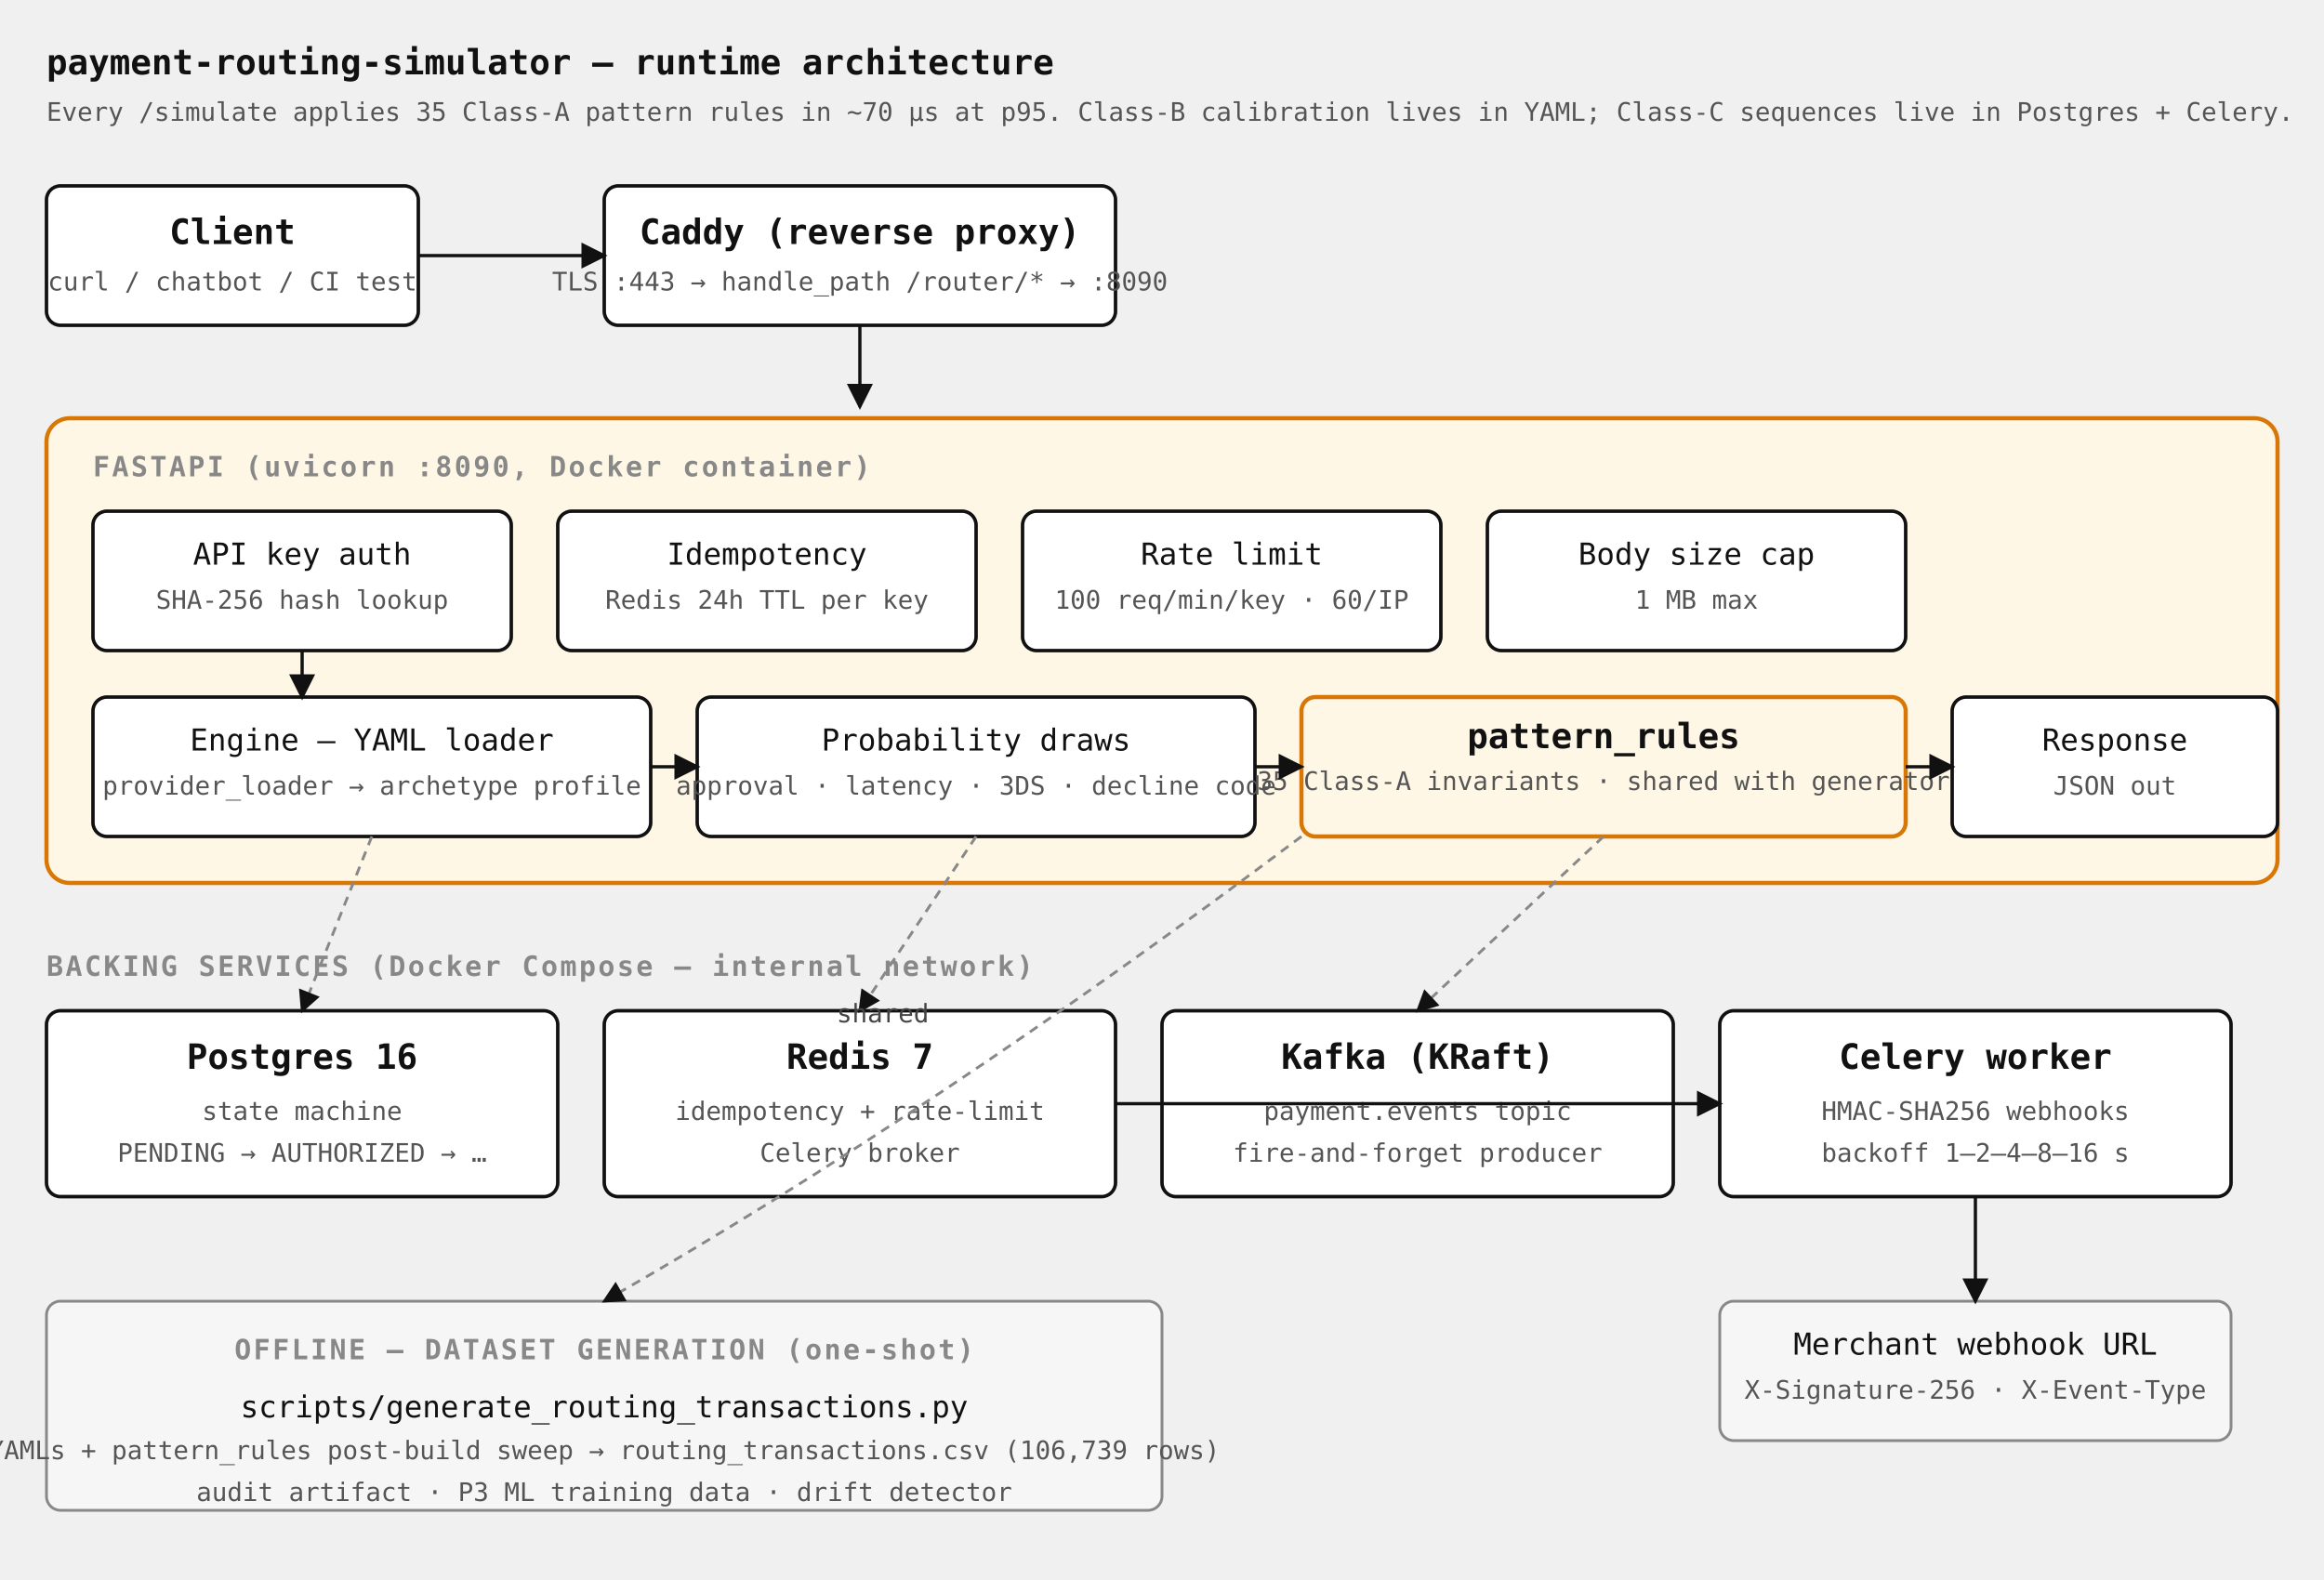
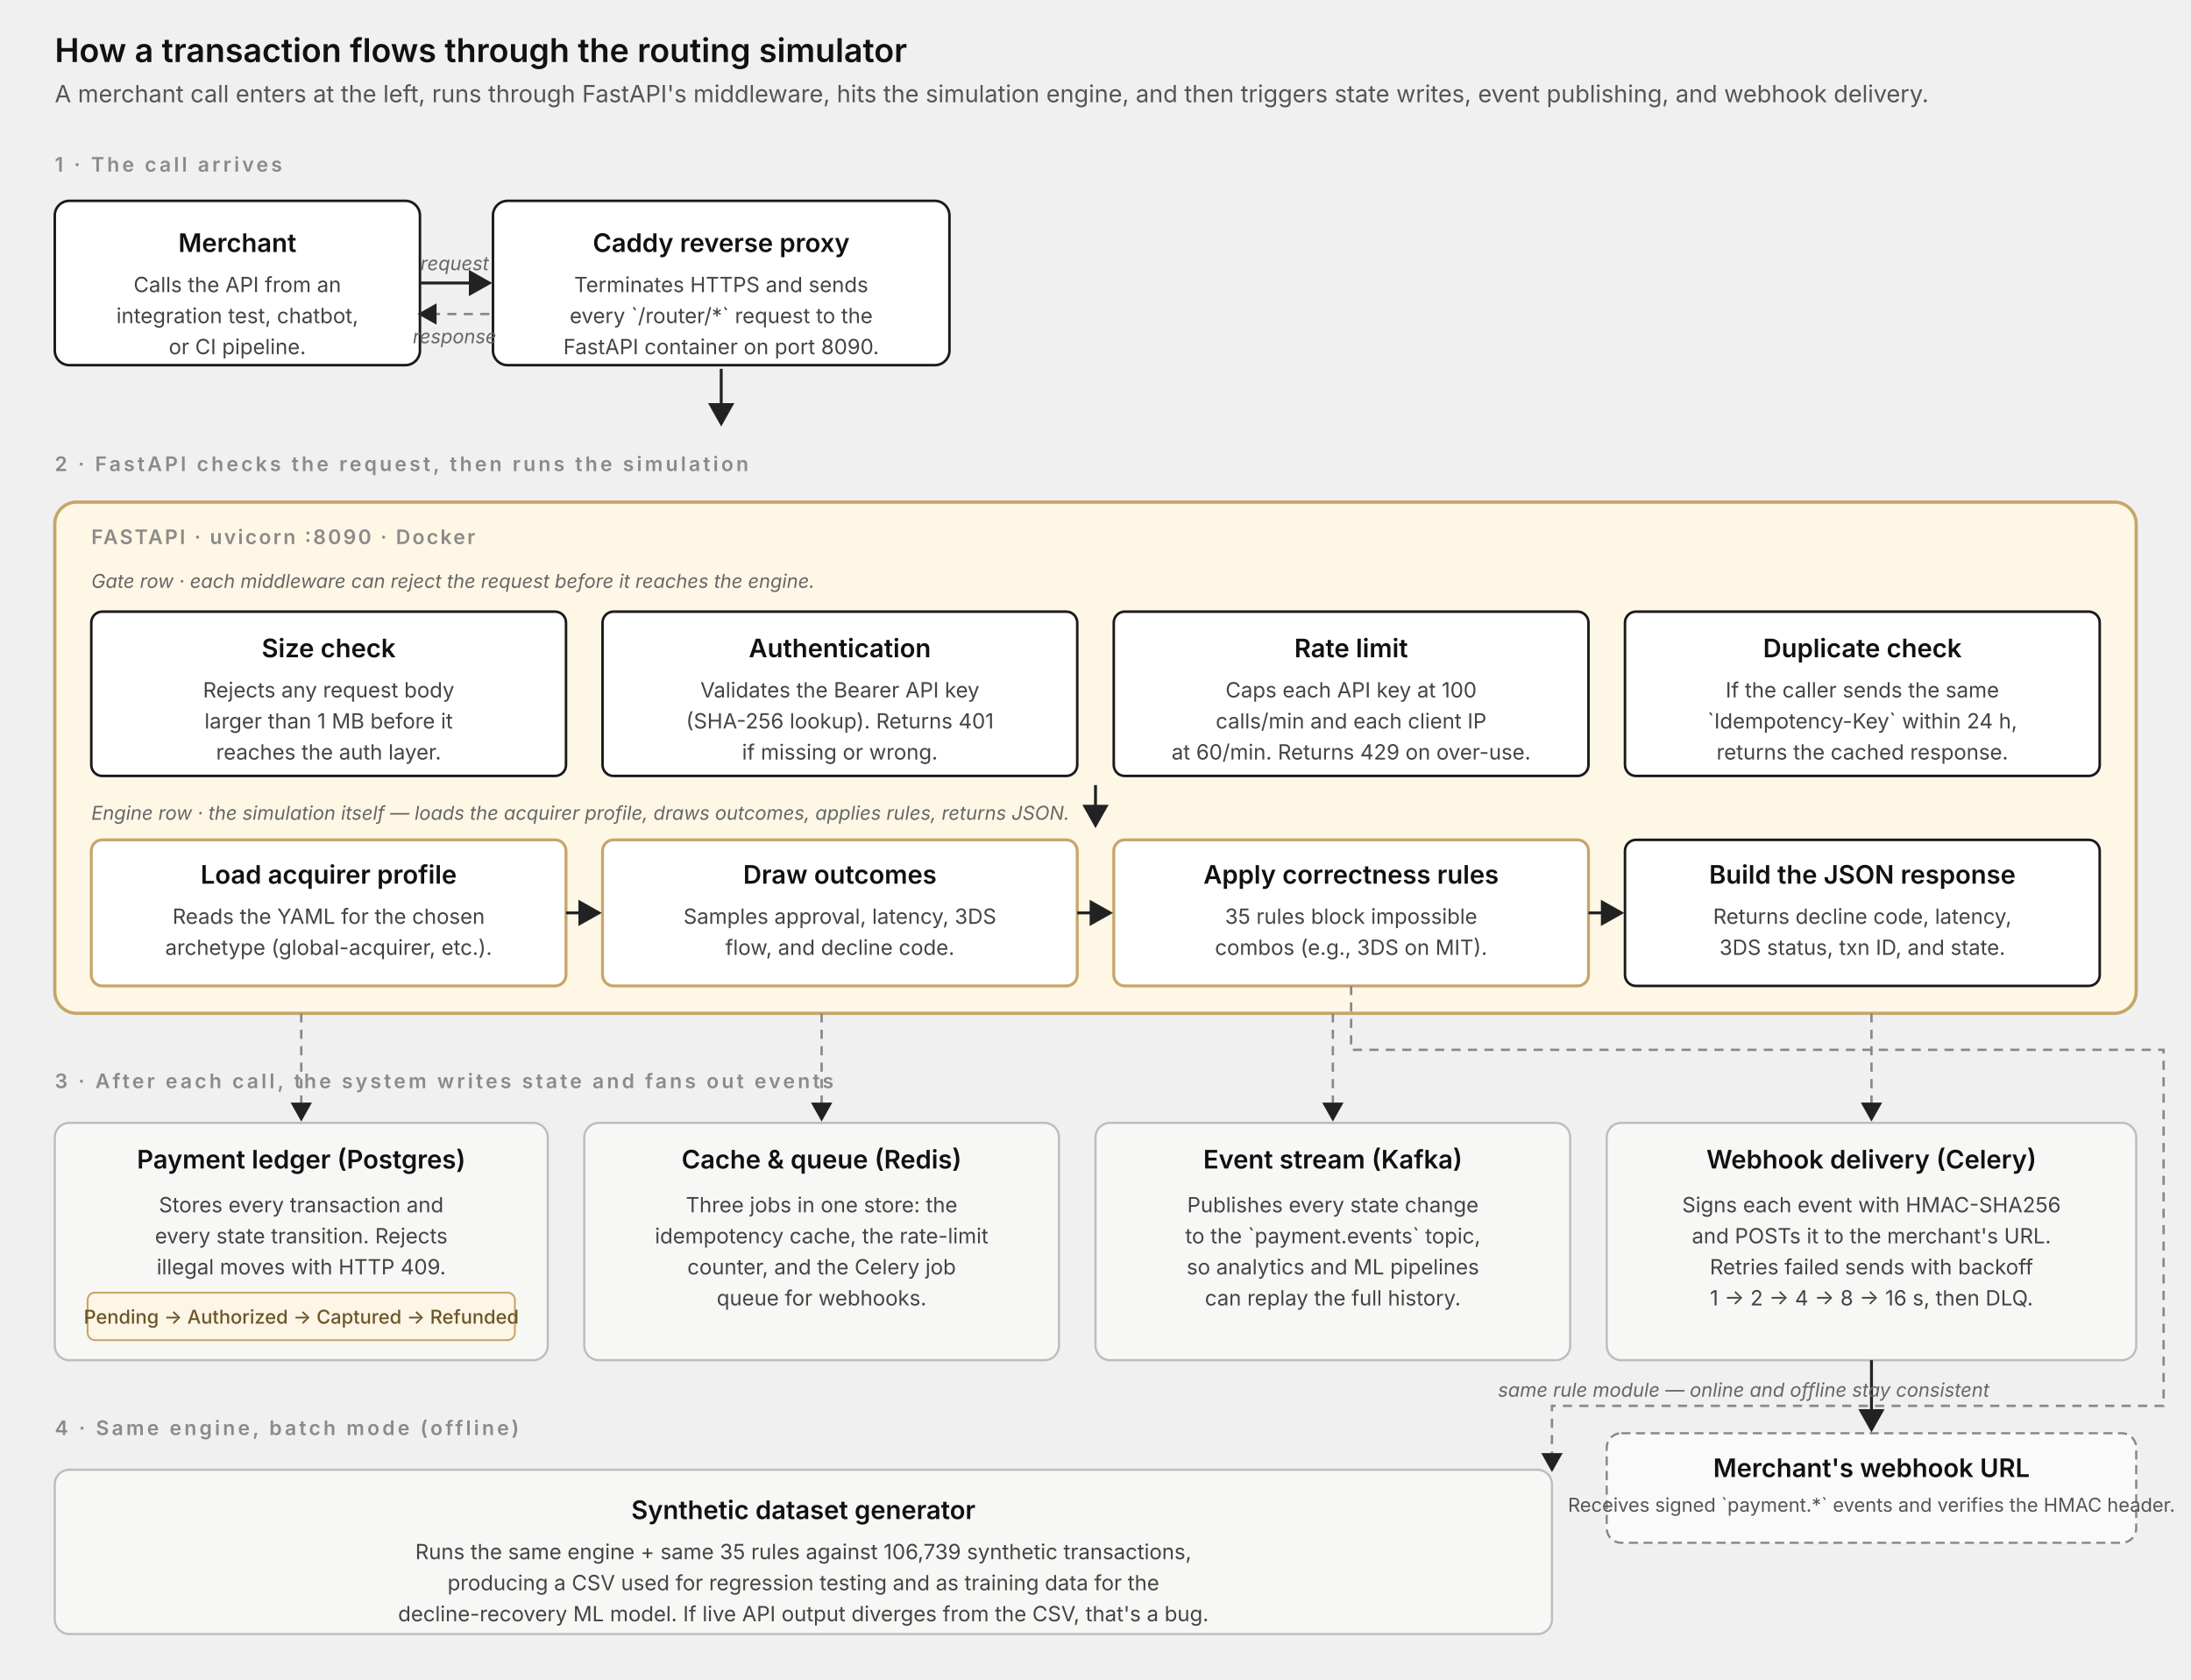
- <svg xmlns="http://www.w3.org/2000/svg" viewBox="0 0 1000 680" font-family="ui-monospace, SFMono-Regular, Menlo, Consolas, monospace">
+ <svg xmlns="http://www.w3.org/2000/svg" viewBox="0 0 1200 920" font-family="Inter, ui-sans-serif, system-ui, -apple-system, Segoe UI, Roboto, sans-serif">
  <style>
-     .box { fill: #fff; stroke: #111; stroke-width: 1.5; }
-     .box-accent { fill: #fff7e6; stroke: #d97706; stroke-width: 1.8; }
-     .box-muted { fill: #f6f6f6; stroke: #888; stroke-width: 1.2; }
-     .label { font-size: 13px; fill: #111; }
-     .sub { font-size: 11px; fill: #555; }
-     .title { font-size: 15px; font-weight: 600; fill: #111; }
-     .section-title { font-size: 12px; fill: #888; font-weight: 600; letter-spacing: 0.08em; }
-     .arrow { fill: none; stroke: #111; stroke-width: 1.4; marker-end: url(#arrow); }
-     .arrow-dash { fill: none; stroke: #888; stroke-width: 1.2; stroke-dasharray: 4 3; marker-end: url(#arrow); }
-     .pill { fill: #fff7e6; stroke: #d97706; stroke-width: 1; }
-     .caption { font-size: 11px; fill: #444; }
+     .title { font-size: 18px; font-weight: 600; fill: #111; }
+     .subtitle { font-size: 13px; fill: #555; }
+     .section-label { font-size: 11px; fill: #8a8a8a; font-weight: 600; letter-spacing: 0.14em; text-transform: uppercase; }
+     .box { fill: #ffffff; stroke: #1a1a1a; stroke-width: 1.4; }
+     .box-accent { fill: #fff7e6; stroke: #c6a668; stroke-width: 1.8; }
+     .box-soft { fill: #f7f7f5; stroke: #bdbdbd; stroke-width: 1.2; }
+     .box-engine { fill: #ffffff; stroke: #c6a668; stroke-width: 1.6; }
+     .box-outside { fill: #fafafa; stroke: #888; stroke-width: 1.2; stroke-dasharray: 5 3; }
+     .box-title { font-size: 14px; font-weight: 600; fill: #111; }
+     .box-desc { font-size: 11.5px; fill: #444; }
+     .box-desc-small { font-size: 10.5px; fill: #555; }
+     .arrow { fill: none; stroke: #222; stroke-width: 1.6; marker-end: url(#arrow); }
+     .arrow-dashed { fill: none; stroke: #888; stroke-width: 1.3; stroke-dasharray: 5 4; marker-end: url(#arrow); }
+     .flow-label { font-size: 10.5px; fill: #666; font-style: italic; }
+     .pill { fill: #fdf5e6; stroke: #c6a668; stroke-width: 1; }
+     .pill-text { font-size: 10.5px; fill: #6b5626; font-weight: 500; }
  </style>
  <defs>
-     <marker id="arrow" markerWidth="8" markerHeight="8" refX="7" refY="4" orient="auto" markerUnits="strokeWidth">
-       <path d="M0,0 L8,4 L0,8 z" fill="#111" />
+     <marker id="arrow" markerWidth="9" markerHeight="9" refX="7" refY="4.5" orient="auto" markerUnits="strokeWidth">
+       <path d="M0,0 L8,4.5 L0,9 z" fill="#222" />
    </marker>
  </defs>
-   <text x="20" y="32" class="title">payment-routing-simulator — runtime architecture</text>
-   <text x="20" y="52" class="sub">Every /simulate applies 35 Class-A pattern rules in ~70 µs at p95. Class-B calibration lives in YAML; Class-C sequences live in Postgres + Celery.</text>
-   <rect x="20" y="80" width="160" height="60" rx="6" class="box" />
-   <text x="100" y="105" text-anchor="middle" class="title">Client</text>
-   <text x="100" y="125" text-anchor="middle" class="sub">curl / chatbot / CI test</text>
-   <rect x="260" y="80" width="220" height="60" rx="6" class="box" />
-   <text x="370" y="105" text-anchor="middle" class="title">Caddy (reverse proxy)</text>
-   <text x="370" y="125" text-anchor="middle" class="sub">TLS :443 → handle_path /router/* → :8090</text>
-   <rect x="20" y="180" width="960" height="200" rx="10" class="box-accent" />
-   <text x="40" y="205" class="section-title">FASTAPI (uvicorn :8090, Docker container)</text>
-   <rect x="40" y="220" width="180" height="60" rx="6" class="box" />
-   <text x="130" y="243" text-anchor="middle" class="label">API key auth</text>
-   <text x="130" y="262" text-anchor="middle" class="sub">SHA-256 hash lookup</text>
-   <rect x="240" y="220" width="180" height="60" rx="6" class="box" />
-   <text x="330" y="243" text-anchor="middle" class="label">Idempotency</text>
-   <text x="330" y="262" text-anchor="middle" class="sub">Redis 24h TTL per key</text>
-   <rect x="440" y="220" width="180" height="60" rx="6" class="box" />
-   <text x="530" y="243" text-anchor="middle" class="label">Rate limit</text>
-   <text x="530" y="262" text-anchor="middle" class="sub">100 req/min/key · 60/IP</text>
-   <rect x="640" y="220" width="180" height="60" rx="6" class="box" />
-   <text x="730" y="243" text-anchor="middle" class="label">Body size cap</text>
-   <text x="730" y="262" text-anchor="middle" class="sub">1 MB max</text>
-   <rect x="40" y="300" width="240" height="60" rx="6" class="box" />
-   <text x="160" y="323" text-anchor="middle" class="label">Engine — YAML loader</text>
-   <text x="160" y="342" text-anchor="middle" class="sub">provider_loader → archetype profile</text>
-   <rect x="300" y="300" width="240" height="60" rx="6" class="box" />
-   <text x="420" y="323" text-anchor="middle" class="label">Probability draws</text>
-   <text x="420" y="342" text-anchor="middle" class="sub">approval · latency · 3DS · decline code</text>
-   <rect x="560" y="300" width="260" height="60" rx="6" class="box-accent" />
-   <text x="690" y="322" text-anchor="middle" class="title">pattern_rules</text>
-   <text x="690" y="340" text-anchor="middle" class="sub">35 Class-A invariants · shared with generator</text>
-   <rect x="840" y="300" width="140" height="60" rx="6" class="box" />
-   <text x="910" y="323" text-anchor="middle" class="label">Response</text>
-   <text x="910" y="342" text-anchor="middle" class="sub">JSON out</text>
-   <text x="20" y="420" class="section-title">BACKING SERVICES (Docker Compose — internal network)</text>
-   <rect x="20" y="435" width="220" height="80" rx="6" class="box" />
-   <text x="130" y="460" text-anchor="middle" class="title">Postgres 16</text>
-   <text x="130" y="482" text-anchor="middle" class="sub">state machine</text>
-   <text x="130" y="500" text-anchor="middle" class="sub">PENDING → AUTHORIZED → …</text>
-   <rect x="260" y="435" width="220" height="80" rx="6" class="box" />
-   <text x="370" y="460" text-anchor="middle" class="title">Redis 7</text>
-   <text x="370" y="482" text-anchor="middle" class="sub">idempotency + rate-limit</text>
-   <text x="370" y="500" text-anchor="middle" class="sub">Celery broker</text>
-   <rect x="500" y="435" width="220" height="80" rx="6" class="box" />
-   <text x="610" y="460" text-anchor="middle" class="title">Kafka (KRaft)</text>
-   <text x="610" y="482" text-anchor="middle" class="sub">payment.events topic</text>
-   <text x="610" y="500" text-anchor="middle" class="sub">fire-and-forget producer</text>
-   <rect x="740" y="435" width="220" height="80" rx="6" class="box" />
-   <text x="850" y="460" text-anchor="middle" class="title">Celery worker</text>
-   <text x="850" y="482" text-anchor="middle" class="sub">HMAC-SHA256 webhooks</text>
-   <text x="850" y="500" text-anchor="middle" class="sub">backoff 1–2–4–8–16 s</text>
-   <path class="arrow" d="M180 110 L260 110" />
-   <path class="arrow" d="M370 140 L370 175" />
-   <path class="arrow" d="M130 280 L130 300" />
-   <path class="arrow" d="M280 330 L300 330" />
-   <path class="arrow" d="M540 330 L560 330" />
-   <path class="arrow" d="M820 330 L840 330" />
-   <path class="arrow-dash" d="M160 360 L130 435" />
-   <path class="arrow-dash" d="M420 360 L370 435" />
-   <path class="arrow-dash" d="M690 360 L610 435" />
-   <path class="arrow" d="M480 475 L740 475" />
-   <rect x="740" y="560" width="220" height="60" rx="6" class="box-muted" />
-   <text x="850" y="583" text-anchor="middle" class="label">Merchant webhook URL</text>
-   <text x="850" y="602" text-anchor="middle" class="sub">X-Signature-256 · X-Event-Type</text>
-   <path class="arrow" d="M850 515 L850 560" />
-   <rect x="20" y="560" width="480" height="90" rx="6" class="box-muted" />
-   <text x="260" y="585" text-anchor="middle" class="section-title">OFFLINE — DATASET GENERATION (one-shot)</text>
-   <text x="260" y="610" text-anchor="middle" class="label">scripts/generate_routing_transactions.py</text>
-   <text x="260" y="628" text-anchor="middle" class="sub">YAMLs + pattern_rules post-build sweep → routing_transactions.csv (106,739 rows)</text>
-   <text x="260" y="646" text-anchor="middle" class="sub">audit artifact · P3 ML training data · drift detector</text>
-   <path class="arrow-dash" d="M560 360 Q 400 480 260 560" />
-   <text x="360" y="440" class="caption">shared</text>
+   <text x="30" y="34" class="title">How a transaction flows through the routing simulator</text>
+   <text x="30" y="56" class="subtitle">A merchant call enters at the left, runs through FastAPI's middleware, hits the simulation engine, and then triggers state writes, event publishing, and webhook delivery.</text>
+   <text x="30" y="94" class="section-label">1 · The call arrives</text>
+   <rect x="30" y="110" width="200" height="90" rx="8" class="box" />
+   <text x="130" y="138" text-anchor="middle" class="box-title">Merchant</text>
+   <text x="130" y="160" text-anchor="middle" class="box-desc">Calls the API from an</text>
+   <text x="130" y="177" text-anchor="middle" class="box-desc">integration test, chatbot,</text>
+   <text x="130" y="194" text-anchor="middle" class="box-desc">or CI pipeline.</text>
+   <rect x="270" y="110" width="250" height="90" rx="8" class="box" />
+   <text x="395" y="138" text-anchor="middle" class="box-title">Caddy reverse proxy</text>
+   <text x="395" y="160" text-anchor="middle" class="box-desc">Terminates HTTPS and sends</text>
+   <text x="395" y="177" text-anchor="middle" class="box-desc">every `/router/*` request to the</text>
+   <text x="395" y="194" text-anchor="middle" class="box-desc">FastAPI container on port 8090.</text>
+   <path class="arrow" d="M230 155 L268 155" />
+   <path class="arrow-dashed" d="M268 172 L230 172" />
+   <text x="249" y="148" text-anchor="middle" class="flow-label">request</text>
+   <text x="249" y="188" text-anchor="middle" class="flow-label">response</text>
+   <path class="arrow" d="M395 202 L395 232" />
+   <text x="30" y="258" class="section-label">2 · FastAPI checks the request, then runs the simulation</text>
+   <rect x="30" y="275" width="1140" height="280" rx="12" class="box-accent" />
+   <text x="50" y="298" class="section-label" style="letter-spacing: 0.1em">FASTAPI · uvicorn :8090 · Docker</text>
+   <text x="50" y="322" class="flow-label">Gate row · each middleware can reject the request before it reaches the engine.</text>
+   <rect x="50" y="335" width="260" height="90" rx="6" class="box" />
+   <text x="180" y="360" text-anchor="middle" class="box-title">Size check</text>
+   <text x="180" y="382" text-anchor="middle" class="box-desc">Rejects any request body</text>
+   <text x="180" y="399" text-anchor="middle" class="box-desc">larger than 1 MB before it</text>
+   <text x="180" y="416" text-anchor="middle" class="box-desc">reaches the auth layer.</text>
+   <rect x="330" y="335" width="260" height="90" rx="6" class="box" />
+   <text x="460" y="360" text-anchor="middle" class="box-title">Authentication</text>
+   <text x="460" y="382" text-anchor="middle" class="box-desc">Validates the Bearer API key</text>
+   <text x="460" y="399" text-anchor="middle" class="box-desc">(SHA-256 lookup). Returns 401</text>
+   <text x="460" y="416" text-anchor="middle" class="box-desc">if missing or wrong.</text>
+   <rect x="610" y="335" width="260" height="90" rx="6" class="box" />
+   <text x="740" y="360" text-anchor="middle" class="box-title">Rate limit</text>
+   <text x="740" y="382" text-anchor="middle" class="box-desc">Caps each API key at 100</text>
+   <text x="740" y="399" text-anchor="middle" class="box-desc">calls/min and each client IP</text>
+   <text x="740" y="416" text-anchor="middle" class="box-desc">at 60/min. Returns 429 on over-use.</text>
+   <rect x="890" y="335" width="260" height="90" rx="6" class="box" />
+   <text x="1020" y="360" text-anchor="middle" class="box-title">Duplicate check</text>
+   <text x="1020" y="382" text-anchor="middle" class="box-desc">If the caller sends the same</text>
+   <text x="1020" y="399" text-anchor="middle" class="box-desc">`Idempotency-Key` within 24 h,</text>
+   <text x="1020" y="416" text-anchor="middle" class="box-desc">returns the cached response.</text>
+   <path class="arrow" d="M600 430 L600 452" />
+   <text x="50" y="449" class="flow-label">Engine row · the simulation itself — loads the acquirer profile, draws outcomes, applies rules, returns JSON.</text>
+   <rect x="50" y="460" width="260" height="80" rx="6" class="box-engine" />
+   <text x="180" y="484" text-anchor="middle" class="box-title">Load acquirer profile</text>
+   <text x="180" y="506" text-anchor="middle" class="box-desc">Reads the YAML for the chosen</text>
+   <text x="180" y="523" text-anchor="middle" class="box-desc">archetype (global-acquirer, etc.).</text>
+   <rect x="330" y="460" width="260" height="80" rx="6" class="box-engine" />
+   <text x="460" y="484" text-anchor="middle" class="box-title">Draw outcomes</text>
+   <text x="460" y="506" text-anchor="middle" class="box-desc">Samples approval, latency, 3DS</text>
+   <text x="460" y="523" text-anchor="middle" class="box-desc">flow, and decline code.</text>
+   <rect x="610" y="460" width="260" height="80" rx="6" class="box-engine" />
+   <text x="740" y="484" text-anchor="middle" class="box-title">Apply correctness rules</text>
+   <text x="740" y="506" text-anchor="middle" class="box-desc">35 rules block impossible</text>
+   <text x="740" y="523" text-anchor="middle" class="box-desc">combos (e.g., 3DS on MIT).</text>
+   <rect x="890" y="460" width="260" height="80" rx="6" class="box" />
+   <text x="1020" y="484" text-anchor="middle" class="box-title">Build the JSON response</text>
+   <text x="1020" y="506" text-anchor="middle" class="box-desc">Returns decline code, latency,</text>
+   <text x="1020" y="523" text-anchor="middle" class="box-desc">3DS status, txn ID, and state.</text>
+   <path class="arrow" d="M310 500 L328 500" />
+   <path class="arrow" d="M590 500 L608 500" />
+   <path class="arrow" d="M870 500 L888 500" />
+   <text x="30" y="596" class="section-label">3 · After each call, the system writes state and fans out events</text>
+   <rect x="30" y="615" width="270" height="130" rx="8" class="box-soft" />
+   <text x="165" y="640" text-anchor="middle" class="box-title">Payment ledger (Postgres)</text>
+   <text x="165" y="664" text-anchor="middle" class="box-desc">Stores every transaction and</text>
+   <text x="165" y="681" text-anchor="middle" class="box-desc">every state transition. Rejects</text>
+   <text x="165" y="698" text-anchor="middle" class="box-desc">illegal moves with HTTP 409.</text>
+   <rect x="48" y="708" width="234" height="26" rx="4" class="pill" />
+   <text x="165" y="725" text-anchor="middle" class="pill-text">Pending → Authorized → Captured → Refunded</text>
+   <rect x="320" y="615" width="260" height="130" rx="8" class="box-soft" />
+   <text x="450" y="640" text-anchor="middle" class="box-title">Cache &amp; queue (Redis)</text>
+   <text x="450" y="664" text-anchor="middle" class="box-desc">Three jobs in one store: the</text>
+   <text x="450" y="681" text-anchor="middle" class="box-desc">idempotency cache, the rate-limit</text>
+   <text x="450" y="698" text-anchor="middle" class="box-desc">counter, and the Celery job</text>
+   <text x="450" y="715" text-anchor="middle" class="box-desc">queue for webhooks.</text>
+   <rect x="600" y="615" width="260" height="130" rx="8" class="box-soft" />
+   <text x="730" y="640" text-anchor="middle" class="box-title">Event stream (Kafka)</text>
+   <text x="730" y="664" text-anchor="middle" class="box-desc">Publishes every state change</text>
+   <text x="730" y="681" text-anchor="middle" class="box-desc">to the `payment.events` topic,</text>
+   <text x="730" y="698" text-anchor="middle" class="box-desc">so analytics and ML pipelines</text>
+   <text x="730" y="715" text-anchor="middle" class="box-desc">can replay the full history.</text>
+   <rect x="880" y="615" width="290" height="130" rx="8" class="box-soft" />
+   <text x="1025" y="640" text-anchor="middle" class="box-title">Webhook delivery (Celery)</text>
+   <text x="1025" y="664" text-anchor="middle" class="box-desc">Signs each event with HMAC-SHA256</text>
+   <text x="1025" y="681" text-anchor="middle" class="box-desc">and POSTs it to the merchant's URL.</text>
+   <text x="1025" y="698" text-anchor="middle" class="box-desc">Retries failed sends with backoff</text>
+   <text x="1025" y="715" text-anchor="middle" class="box-desc">1 → 2 → 4 → 8 → 16 s, then DLQ.</text>
+   <path class="arrow-dashed" d="M165 555 L165 613" />
+   <path class="arrow-dashed" d="M450 555 L450 613" />
+   <path class="arrow-dashed" d="M730 555 L730 613" />
+   <path class="arrow-dashed" d="M1025 555 L1025 613" />
+   <rect x="880" y="785" width="290" height="60" rx="8" class="box-outside" />
+   <text x="1025" y="809" text-anchor="middle" class="box-title">Merchant's webhook URL</text>
+   <text x="1025" y="828" text-anchor="middle" class="box-desc-small">Receives signed `payment.*` events and verifies the HMAC header.</text>
+   <path class="arrow" d="M1025 745 L1025 783" />
+   <text x="30" y="786" class="section-label">4 · Same engine, batch mode (offline)</text>
+   <rect x="30" y="805" width="820" height="90" rx="8" class="box-soft" />
+   <text x="440" y="832" text-anchor="middle" class="box-title">Synthetic dataset generator</text>
+   <text x="440" y="854" text-anchor="middle" class="box-desc">Runs the same engine + same 35 rules against 106,739 synthetic transactions,</text>
+   <text x="440" y="871" text-anchor="middle" class="box-desc">producing a CSV used for regression testing and as training data for the</text>
+   <text x="440" y="888" text-anchor="middle" class="box-desc">decline-recovery ML model. If live API output diverges from the CSV, that's a bug.</text>
+   <path class="arrow-dashed" d="M740 540 L740 575 L1185 575 L1185 770 L850 770 L850 805" />
+   <text x="955" y="765" text-anchor="middle" class="flow-label">same rule module — online and offline stay consistent</text>
</svg>
